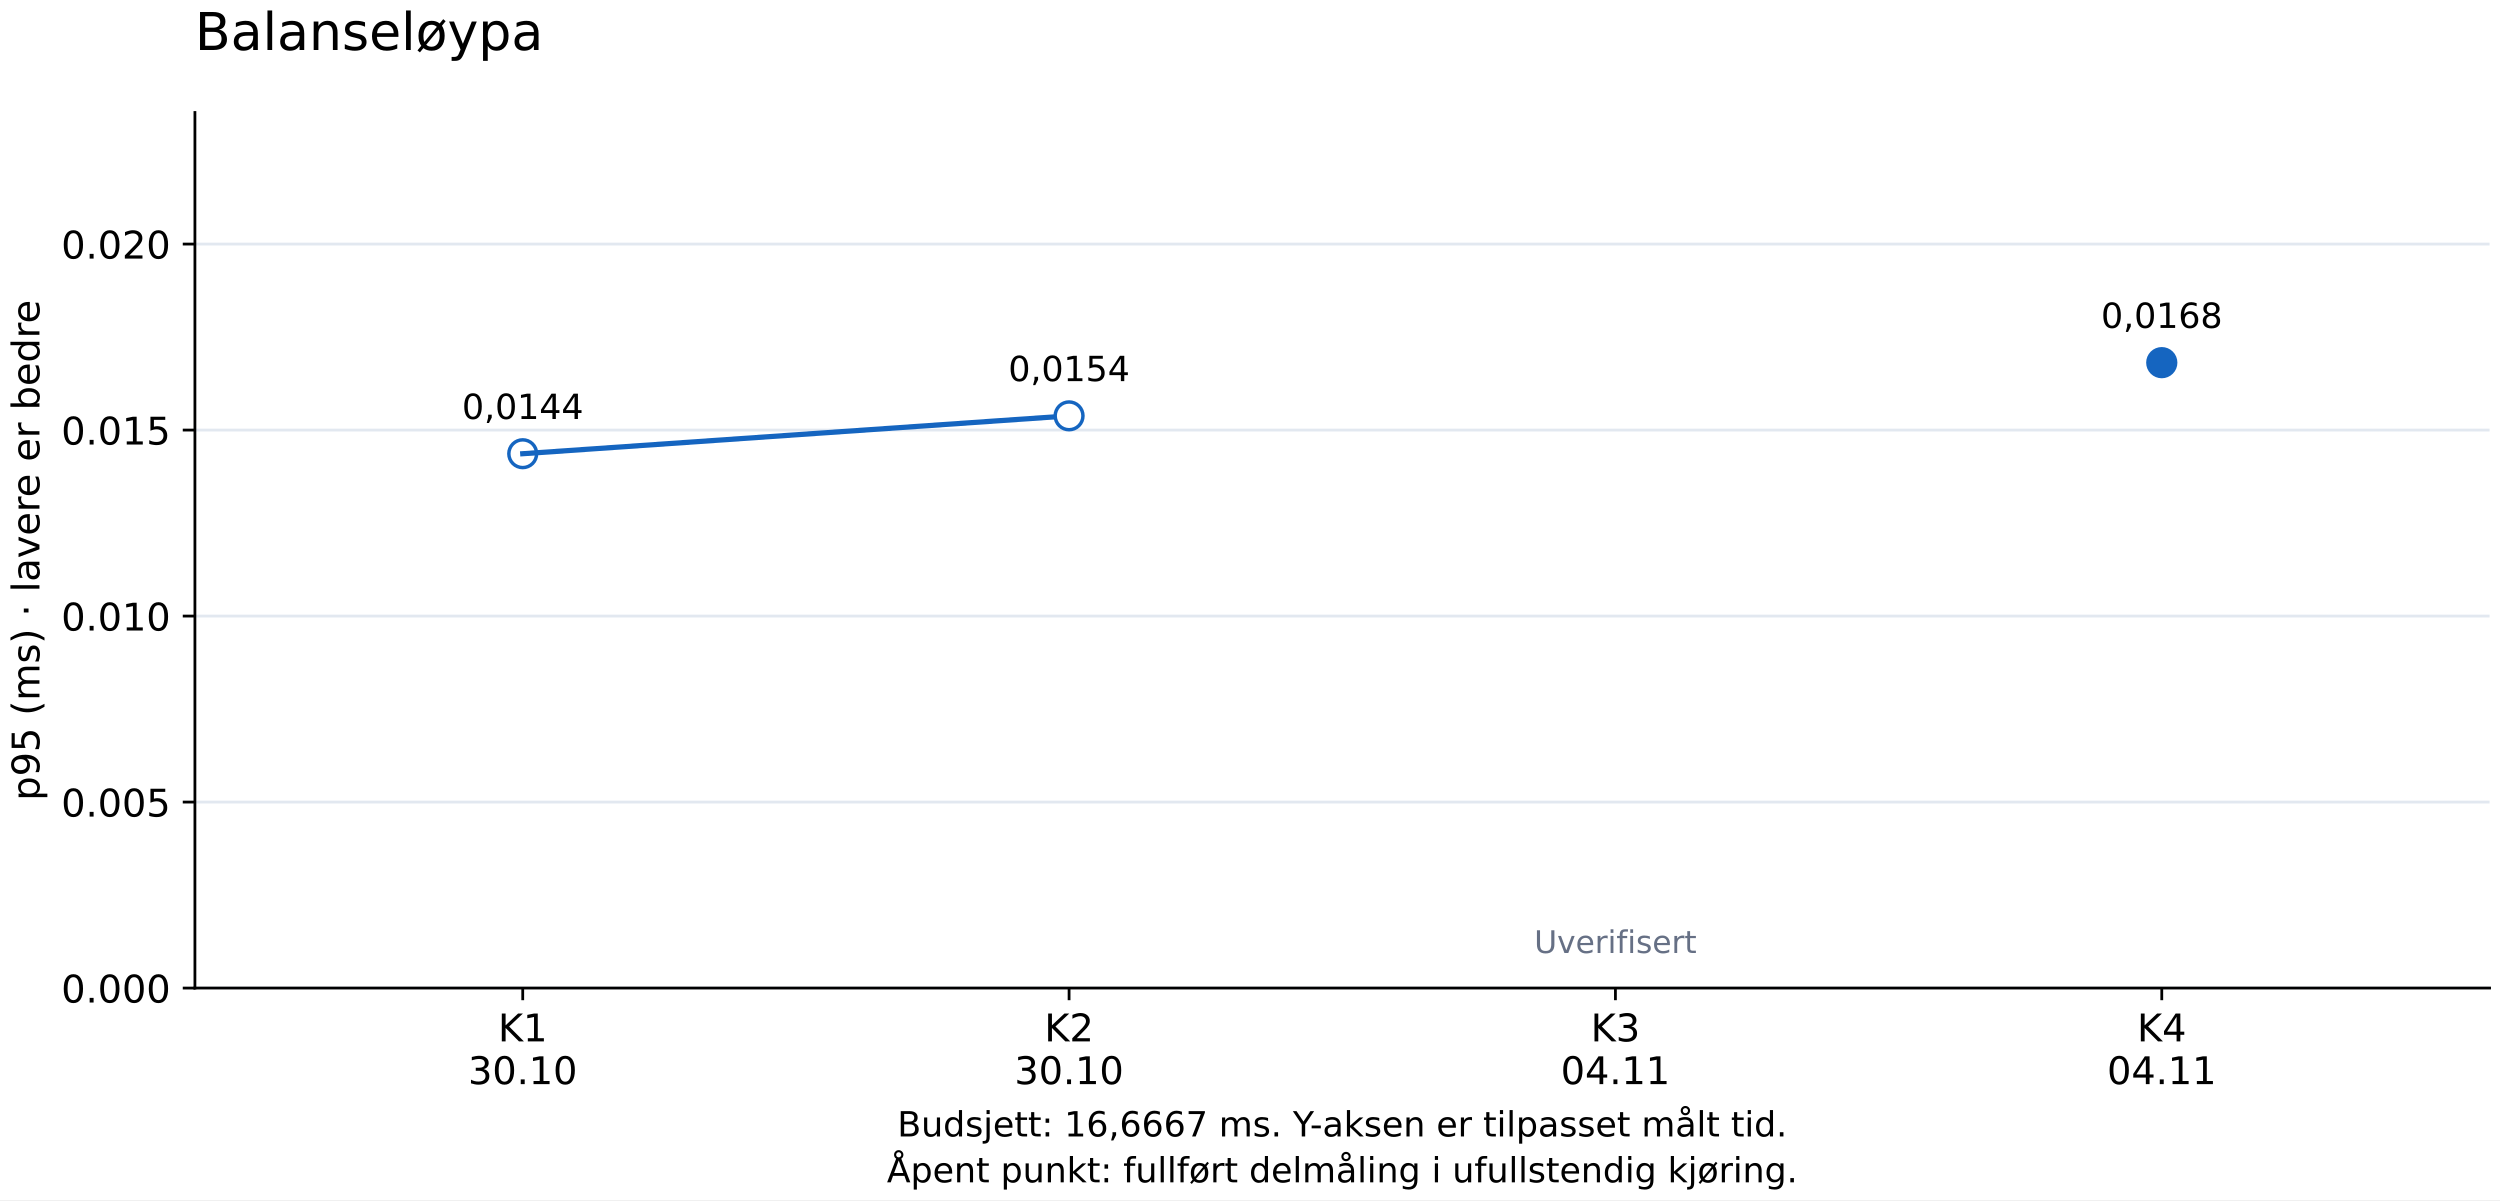
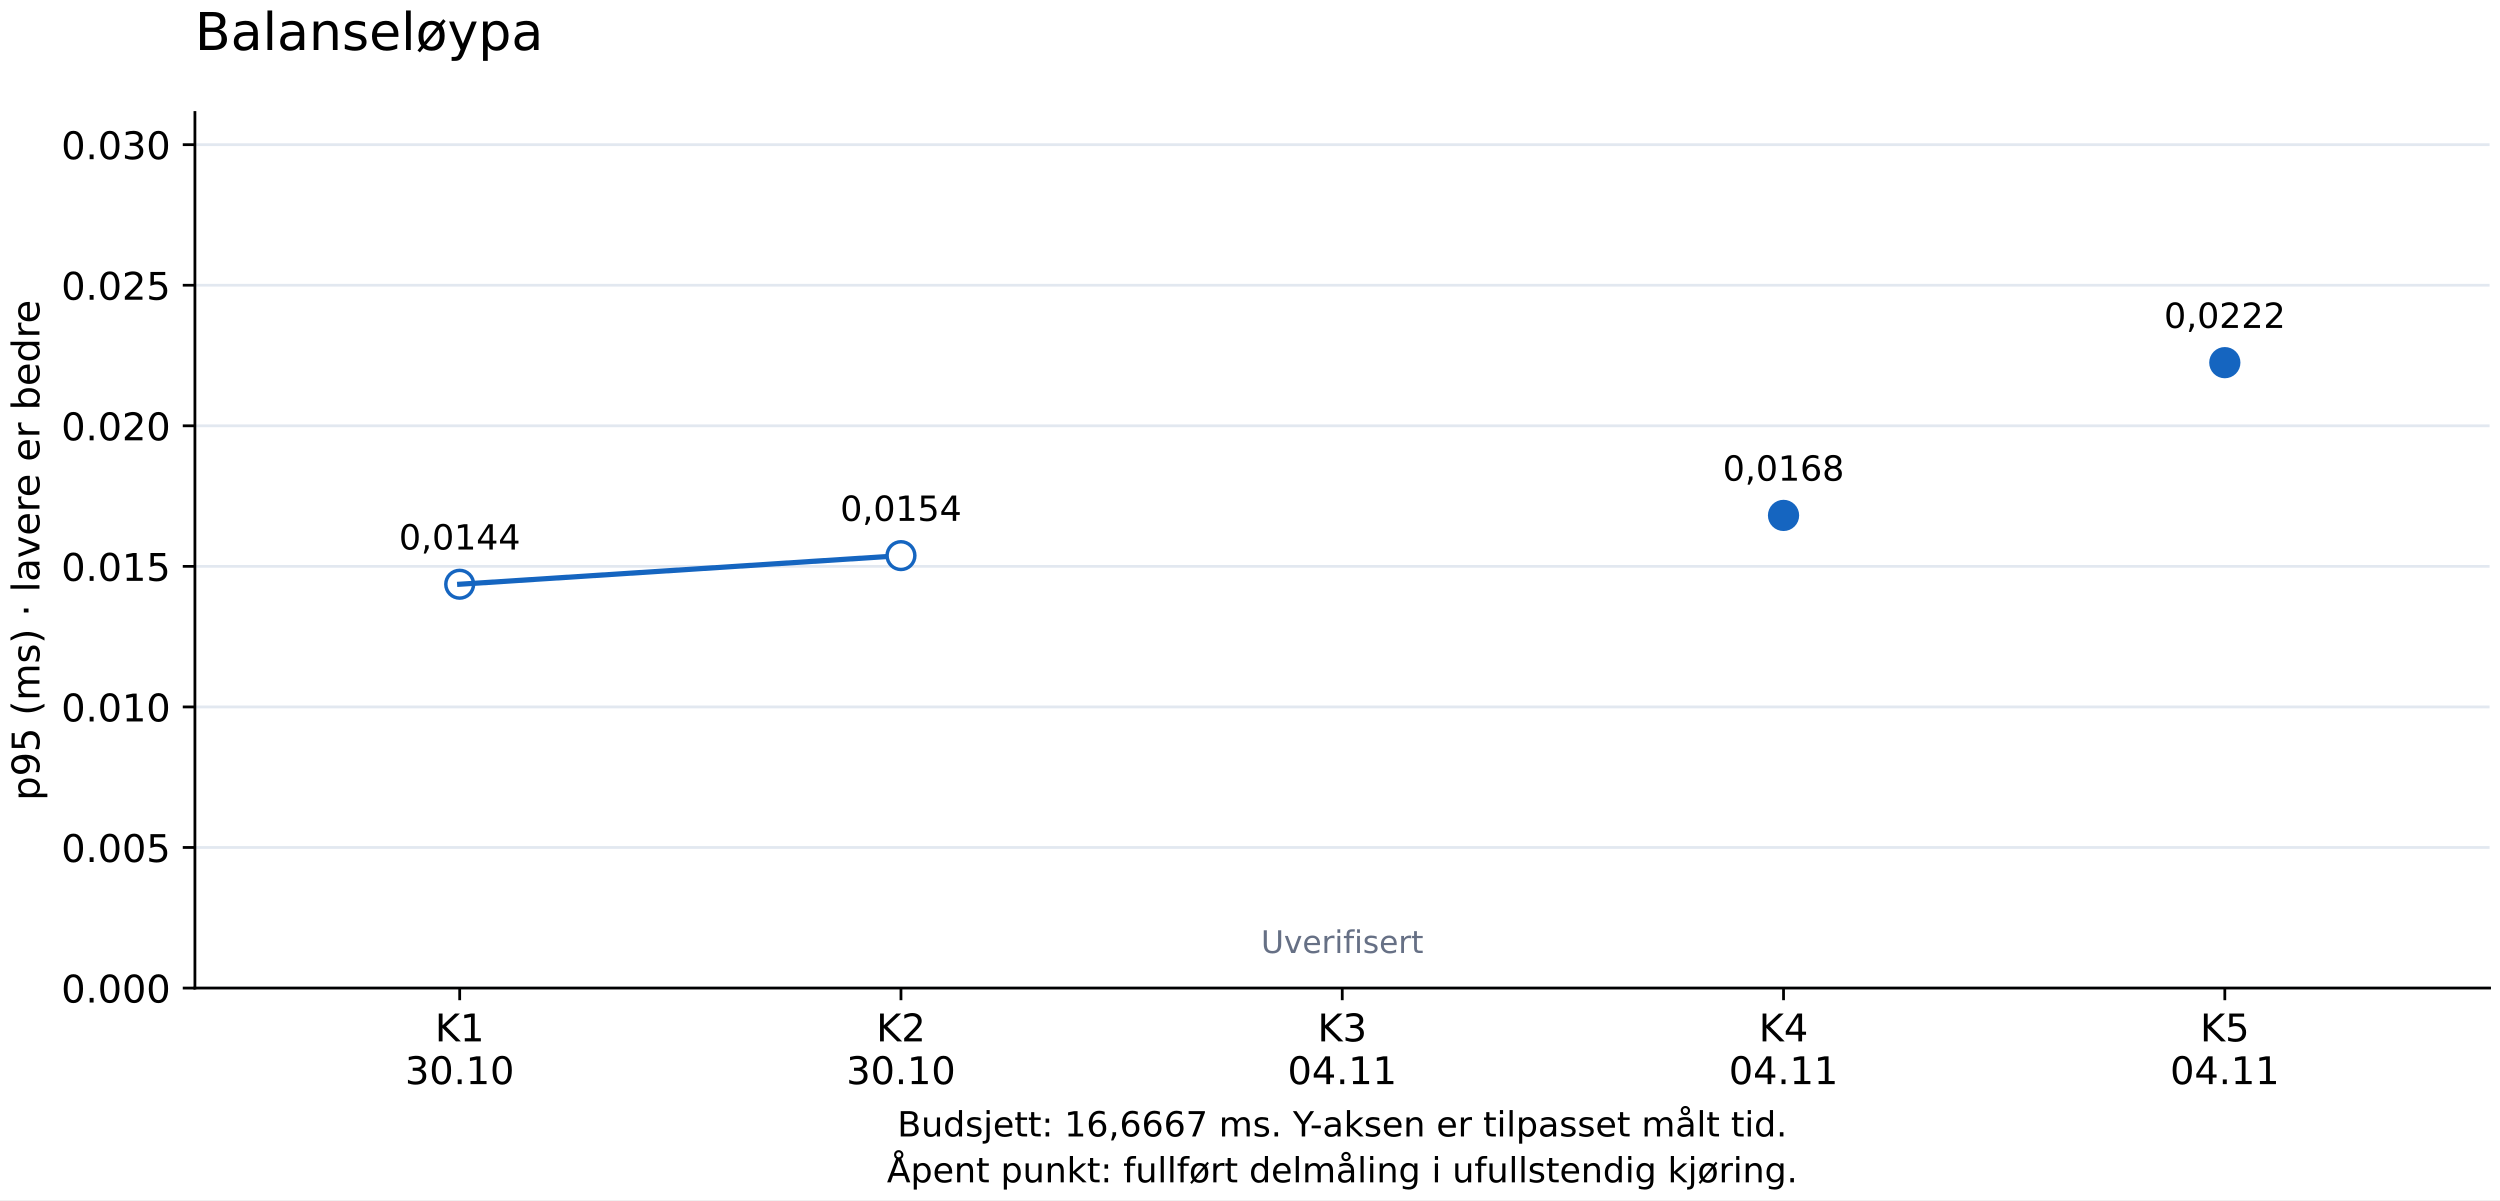
<svg xmlns="http://www.w3.org/2000/svg" xmlns:xlink="http://www.w3.org/1999/xlink" width="720pt" height="345.6pt" viewBox="0 0 720 345.6" version="1.1">
  <defs>
    <style type="text/css">*{stroke-linejoin: round; stroke-linecap: butt}</style>
  </defs>
  <g id="figure_1">
    <g id="patch_1">
      <path d="M 0 345.6  L 720 345.6  L 720 0  L 0 0  z " style="fill: #ffffff" />
    </g>
    <g id="axes_1">
      <g id="patch_2">
        <path d="M 56.137 284.558  L 717 284.558  L 717 32.398  L 56.137 32.398  z " style="fill: #ffffff" />
      </g>
      <g id="matplotlib.axis_1">
        <g id="xtick_1">
          <g id="line2d_1">
            <defs>
              <path id="m3a9fe52da0" d="M 0 0  L 0 3.5  " style="stroke: #000000; stroke-width: 0.8" />
            </defs>
            <g>
-               <use xlink:href="#m3a9fe52da0" x="150.546" y="284.558" style="stroke: #000000; stroke-width: 0.8" />
+               <use xlink:href="#m3a9fe52da0" x="132.39" y="284.558" style="stroke: #000000; stroke-width: 0.8" />
            </g>
          </g>
          <g id="text_1">
-             <text style="font-size: 11px; font-family: 'DejaVu Sans'" transform="translate(143.4399 299.9161)">K1</text>
-             <text style="font-size: 11px; font-family: 'DejaVu Sans'" transform="translate(134.8006 312.2337)">30.10</text>
+             <text style="font-size: 11px; font-family: 'DejaVu Sans'" transform="translate(125.2843 299.9161)">K1</text>
+             <text style="font-size: 11px; font-family: 'DejaVu Sans'" transform="translate(116.645 312.2337)">30.10</text>
          </g>
        </g>
        <g id="xtick_2">
          <g id="line2d_2">
            <g>
-               <use xlink:href="#m3a9fe52da0" x="307.894" y="284.558" style="stroke: #000000; stroke-width: 0.8" />
+               <use xlink:href="#m3a9fe52da0" x="259.479" y="284.558" style="stroke: #000000; stroke-width: 0.8" />
            </g>
          </g>
          <g id="text_2">
-             <text style="font-size: 11px; font-family: 'DejaVu Sans'" transform="translate(300.7881 299.9161)">K2</text>
-             <text style="font-size: 11px; font-family: 'DejaVu Sans'" transform="translate(292.1488 312.2337)">30.10</text>
+             <text style="font-size: 11px; font-family: 'DejaVu Sans'" transform="translate(252.3733 299.9161)">K2</text>
+             <text style="font-size: 11px; font-family: 'DejaVu Sans'" transform="translate(243.734 312.2337)">30.10</text>
          </g>
        </g>
        <g id="xtick_3">
          <g id="line2d_3">
            <g>
-               <use xlink:href="#m3a9fe52da0" x="465.243" y="284.558" style="stroke: #000000; stroke-width: 0.8" />
+               <use xlink:href="#m3a9fe52da0" x="386.568" y="284.558" style="stroke: #000000; stroke-width: 0.8" />
            </g>
          </g>
          <g id="text_3">
-             <text style="font-size: 11px; font-family: 'DejaVu Sans'" transform="translate(458.1364 299.9161)">K3</text>
-             <text style="font-size: 11px; font-family: 'DejaVu Sans'" transform="translate(449.4971 312.2337)">04.11</text>
+             <text style="font-size: 11px; font-family: 'DejaVu Sans'" transform="translate(379.4623 299.9161)">K3</text>
+             <text style="font-size: 11px; font-family: 'DejaVu Sans'" transform="translate(370.823 312.2337)">04.11</text>
          </g>
        </g>
        <g id="xtick_4">
          <g id="line2d_4">
            <g>
-               <use xlink:href="#m3a9fe52da0" x="622.591" y="284.558" style="stroke: #000000; stroke-width: 0.8" />
+               <use xlink:href="#m3a9fe52da0" x="513.657" y="284.558" style="stroke: #000000; stroke-width: 0.8" />
            </g>
          </g>
          <g id="text_4">
-             <text style="font-size: 11px; font-family: 'DejaVu Sans'" transform="translate(615.4846 299.9161)">K4</text>
-             <text style="font-size: 11px; font-family: 'DejaVu Sans'" transform="translate(606.8453 312.2337)">04.11</text>
-           </g>
-         </g>
-         <g id="text_5">
+             <text style="font-size: 11px; font-family: 'DejaVu Sans'" transform="translate(506.5512 299.9161)">K4</text>
+             <text style="font-size: 11px; font-family: 'DejaVu Sans'" transform="translate(497.9119 312.2337)">04.11</text>
+           </g>
+         </g>
+         <g id="xtick_5">
+           <g id="line2d_5">
+             <g>
+               <use xlink:href="#m3a9fe52da0" x="640.746" y="284.558" style="stroke: #000000; stroke-width: 0.8" />
+             </g>
+           </g>
+           <g id="text_5">
+             <text style="font-size: 11px; font-family: 'DejaVu Sans'" transform="translate(633.6402 299.9161)">K5</text>
+             <text style="font-size: 11px; font-family: 'DejaVu Sans'" transform="translate(625.0009 312.2337)">04.11</text>
+           </g>
+         </g>
+         <g id="text_6">
          <text style="font-size: 10px; font-family: 'DejaVu Sans'" transform="translate(258.4317 327.301)">Budsjett: 16,6667 ms. Y-aksen er tilpasset målt tid.</text>
          <text style="font-size: 10px; font-family: 'DejaVu Sans'" transform="translate(255.4122 340.5201)">Åpent punkt: fullført delmåling i ufullstendig kjøring.</text>
        </g>
      </g>
      <g id="matplotlib.axis_2">
        <g id="ytick_1">
-           <g id="line2d_5">
-             <path d="M 56.137 284.558  L 717 284.558  " clip-path="url(#pd9fed066c4)" style="fill: none; stroke: #e2e8f0; stroke-width: 0.8; stroke-linecap: square" />
-           </g>
          <g id="line2d_6">
+             <path d="M 56.137 284.558  L 717 284.558  " clip-path="url(#p6524d52d95)" style="fill: none; stroke: #e2e8f0; stroke-width: 0.8; stroke-linecap: square" />
+           </g>
+           <g id="line2d_7">
            <defs>
              <path id="m56f8623be5" d="M 0 0  L -3.5 0  " style="stroke: #000000; stroke-width: 0.8" />
            </defs>
            <g>
              <use xlink:href="#m56f8623be5" x="56.137" y="284.558" style="stroke: #000000; stroke-width: 0.8" />
            </g>
          </g>
-           <g id="text_6">
+           <g id="text_7">
            <text style="font-size: 11px; font-family: 'DejaVu Sans'; text-anchor: end" x="49.137" y="288.737" transform="rotate(-0 49.13712 288.7369)">0.000</text>
          </g>
        </g>
        <g id="ytick_2">
-           <g id="line2d_7">
-             <path d="M 56.137 230.991  L 717 230.991  " clip-path="url(#pd9fed066c4)" style="fill: none; stroke: #e2e8f0; stroke-width: 0.8; stroke-linecap: square" />
-           </g>
          <g id="line2d_8">
-             <g>
-               <use xlink:href="#m56f8623be5" x="56.137" y="230.991" style="stroke: #000000; stroke-width: 0.8" />
-             </g>
-           </g>
-           <g id="text_7">
-             <text style="font-size: 11px; font-family: 'DejaVu Sans'; text-anchor: end" x="49.137" y="235.17" transform="rotate(-0 49.13712 235.1698)">0.005</text>
+             <path d="M 56.137 244.075  L 717 244.075  " clip-path="url(#p6524d52d95)" style="fill: none; stroke: #e2e8f0; stroke-width: 0.8; stroke-linecap: square" />
+           </g>
+           <g id="line2d_9">
+             <g>
+               <use xlink:href="#m56f8623be5" x="56.137" y="244.075" style="stroke: #000000; stroke-width: 0.8" />
+             </g>
+           </g>
+           <g id="text_8">
+             <text style="font-size: 11px; font-family: 'DejaVu Sans'; text-anchor: end" x="49.137" y="248.255" transform="rotate(-0 49.13712 248.2546)">0.005</text>
          </g>
        </g>
        <g id="ytick_3">
-           <g id="line2d_9">
-             <path d="M 56.137 177.423  L 717 177.423  " clip-path="url(#pd9fed066c4)" style="fill: none; stroke: #e2e8f0; stroke-width: 0.8; stroke-linecap: square" />
-           </g>
          <g id="line2d_10">
-             <g>
-               <use xlink:href="#m56f8623be5" x="56.137" y="177.423" style="stroke: #000000; stroke-width: 0.8" />
-             </g>
-           </g>
-           <g id="text_8">
-             <text style="font-size: 11px; font-family: 'DejaVu Sans'; text-anchor: end" x="49.137" y="181.603" transform="rotate(-0 49.13712 181.6026)">0.010</text>
+             <path d="M 56.137 203.593  L 717 203.593  " clip-path="url(#p6524d52d95)" style="fill: none; stroke: #e2e8f0; stroke-width: 0.8; stroke-linecap: square" />
+           </g>
+           <g id="line2d_11">
+             <g>
+               <use xlink:href="#m56f8623be5" x="56.137" y="203.593" style="stroke: #000000; stroke-width: 0.8" />
+             </g>
+           </g>
+           <g id="text_9">
+             <text style="font-size: 11px; font-family: 'DejaVu Sans'; text-anchor: end" x="49.137" y="207.772" transform="rotate(-0 49.13712 207.7722)">0.010</text>
          </g>
        </g>
        <g id="ytick_4">
-           <g id="line2d_11">
-             <path d="M 56.137 123.856  L 717 123.856  " clip-path="url(#pd9fed066c4)" style="fill: none; stroke: #e2e8f0; stroke-width: 0.8; stroke-linecap: square" />
-           </g>
          <g id="line2d_12">
-             <g>
-               <use xlink:href="#m56f8623be5" x="56.137" y="123.856" style="stroke: #000000; stroke-width: 0.8" />
-             </g>
-           </g>
-           <g id="text_9">
-             <text style="font-size: 11px; font-family: 'DejaVu Sans'; text-anchor: end" x="49.137" y="128.035" transform="rotate(-0 49.13712 128.0355)">0.015</text>
+             <path d="M 56.137 163.111  L 717 163.111  " clip-path="url(#p6524d52d95)" style="fill: none; stroke: #e2e8f0; stroke-width: 0.8; stroke-linecap: square" />
+           </g>
+           <g id="line2d_13">
+             <g>
+               <use xlink:href="#m56f8623be5" x="56.137" y="163.111" style="stroke: #000000; stroke-width: 0.8" />
+             </g>
+           </g>
+           <g id="text_10">
+             <text style="font-size: 11px; font-family: 'DejaVu Sans'; text-anchor: end" x="49.137" y="167.29" transform="rotate(-0 49.13712 167.2898)">0.015</text>
          </g>
        </g>
        <g id="ytick_5">
-           <g id="line2d_13">
-             <path d="M 56.137 70.289  L 717 70.289  " clip-path="url(#pd9fed066c4)" style="fill: none; stroke: #e2e8f0; stroke-width: 0.8; stroke-linecap: square" />
-           </g>
          <g id="line2d_14">
-             <g>
-               <use xlink:href="#m56f8623be5" x="56.137" y="70.289" style="stroke: #000000; stroke-width: 0.8" />
-             </g>
-           </g>
-           <g id="text_10">
-             <text style="font-size: 11px; font-family: 'DejaVu Sans'; text-anchor: end" x="49.137" y="74.468" transform="rotate(-0 49.13712 74.4683)">0.020</text>
-           </g>
-         </g>
-         <g id="text_11">
+             <path d="M 56.137 122.628  L 717 122.628  " clip-path="url(#p6524d52d95)" style="fill: none; stroke: #e2e8f0; stroke-width: 0.8; stroke-linecap: square" />
+           </g>
+           <g id="line2d_15">
+             <g>
+               <use xlink:href="#m56f8623be5" x="56.137" y="122.628" style="stroke: #000000; stroke-width: 0.8" />
+             </g>
+           </g>
+           <g id="text_11">
+             <text style="font-size: 11px; font-family: 'DejaVu Sans'; text-anchor: end" x="49.137" y="126.807" transform="rotate(-0 49.13712 126.8074)">0.020</text>
+           </g>
+         </g>
+         <g id="ytick_6">
+           <g id="line2d_16">
+             <path d="M 56.137 82.146  L 717 82.146  " clip-path="url(#p6524d52d95)" style="fill: none; stroke: #e2e8f0; stroke-width: 0.8; stroke-linecap: square" />
+           </g>
+           <g id="line2d_17">
+             <g>
+               <use xlink:href="#m56f8623be5" x="56.137" y="82.146" style="stroke: #000000; stroke-width: 0.8" />
+             </g>
+           </g>
+           <g id="text_12">
+             <text style="font-size: 11px; font-family: 'DejaVu Sans'; text-anchor: end" x="49.137" y="86.325" transform="rotate(-0 49.13712 86.32503)">0.025</text>
+           </g>
+         </g>
+         <g id="ytick_7">
+           <g id="line2d_18">
+             <path d="M 56.137 41.664  L 717 41.664  " clip-path="url(#p6524d52d95)" style="fill: none; stroke: #e2e8f0; stroke-width: 0.8; stroke-linecap: square" />
+           </g>
+           <g id="line2d_19">
+             <g>
+               <use xlink:href="#m56f8623be5" x="56.137" y="41.664" style="stroke: #000000; stroke-width: 0.8" />
+             </g>
+           </g>
+           <g id="text_13">
+             <text style="font-size: 11px; font-family: 'DejaVu Sans'; text-anchor: end" x="49.137" y="45.843" transform="rotate(-0 49.13712 45.84264)">0.030</text>
+           </g>
+         </g>
+         <g id="text_14">
          <text style="font-size: 11px; font-family: 'DejaVu Sans'; text-anchor: middle" x="11.359" y="158.478" transform="rotate(-90 11.35852 158.4778)">p95 (ms) · lavere er bedre</text>
        </g>
      </g>
-       <g id="line2d_15">
-         <path d="M 150.546 130.67  " clip-path="url(#pd9fed066c4)" style="fill: none; stroke: #1565c0; stroke-width: 1.5; stroke-linecap: square" />
+       <g id="line2d_20">
+         <path d="M 132.39 168.26  " clip-path="url(#p6524d52d95)" style="fill: none; stroke: #1565c0; stroke-width: 1.5; stroke-linecap: square" />
        <defs>
          <path id="mcfa522ccff" d="M 0 4  C 1.061 4 2.078 3.579 2.828 2.828  C 3.579 2.078 4 1.061 4 0  C 4 -1.061 3.579 -2.078 2.828 -2.828  C 2.078 -3.579 1.061 -4 0 -4  C -1.061 -4 -2.078 -3.579 -2.828 -2.828  C -3.579 -2.078 -4 -1.061 -4 0  C -4 1.061 -3.579 2.078 -2.828 2.828  C -2.078 3.579 -1.061 4 0 4  z " style="stroke: #1565c0" />
        </defs>
-         <g clip-path="url(#pd9fed066c4)">
-           <use xlink:href="#mcfa522ccff" x="150.546" y="130.67" style="fill: #ffffff; stroke: #1565c0" />
-         </g>
-       </g>
-       <g id="line2d_16">
-         <path d="M 150.546 130.67  L 307.894 119.764  " clip-path="url(#pd9fed066c4)" style="fill: none; stroke: #1565c0; stroke-width: 1.5; stroke-linecap: square" />
-       </g>
-       <g id="line2d_17">
-         <path d="M 307.894 119.764  " clip-path="url(#pd9fed066c4)" style="fill: none; stroke: #1565c0; stroke-width: 1.5; stroke-linecap: square" />
-         <g clip-path="url(#pd9fed066c4)">
-           <use xlink:href="#mcfa522ccff" x="307.894" y="119.764" style="fill: #ffffff; stroke: #1565c0" />
-         </g>
-       </g>
-       <g id="line2d_18">
-         <path d="M 622.591 104.444  " clip-path="url(#pd9fed066c4)" style="fill: none; stroke: #1565c0; stroke-width: 1.5; stroke-linecap: square" />
+         <g clip-path="url(#p6524d52d95)">
+           <use xlink:href="#mcfa522ccff" x="132.39" y="168.26" style="fill: #ffffff; stroke: #1565c0" />
+         </g>
+       </g>
+       <g id="line2d_21">
+         <path d="M 132.39 168.26  L 259.479 160.018  " clip-path="url(#p6524d52d95)" style="fill: none; stroke: #1565c0; stroke-width: 1.5; stroke-linecap: square" />
+       </g>
+       <g id="line2d_22">
+         <path d="M 259.479 160.018  " clip-path="url(#p6524d52d95)" style="fill: none; stroke: #1565c0; stroke-width: 1.5; stroke-linecap: square" />
+         <g clip-path="url(#p6524d52d95)">
+           <use xlink:href="#mcfa522ccff" x="259.479" y="160.018" style="fill: #ffffff; stroke: #1565c0" />
+         </g>
+       </g>
+       <g id="line2d_23">
+         <path d="M 513.657 148.44  " clip-path="url(#p6524d52d95)" style="fill: none; stroke: #1565c0; stroke-width: 1.5; stroke-linecap: square" />
        <defs>
          <path id="mcbb12d0c3e" d="M 0 4  C 1.061 4 2.078 3.579 2.828 2.828  C 3.579 2.078 4 1.061 4 0  C 4 -1.061 3.579 -2.078 2.828 -2.828  C 2.078 -3.579 1.061 -4 0 -4  C -1.061 -4 -2.078 -3.579 -2.828 -2.828  C -3.579 -2.078 -4 -1.061 -4 0  C -4 1.061 -3.579 2.078 -2.828 2.828  C -2.078 3.579 -1.061 4 0 4  z " style="stroke: #1565c0" />
        </defs>
-         <g clip-path="url(#pd9fed066c4)">
-           <use xlink:href="#mcbb12d0c3e" x="622.591" y="104.444" style="fill: #1565c0; stroke: #1565c0" />
+         <g clip-path="url(#p6524d52d95)">
+           <use xlink:href="#mcbb12d0c3e" x="513.657" y="148.44" style="fill: #1565c0; stroke: #1565c0" />
+         </g>
+       </g>
+       <g id="line2d_24">
+         <path d="M 640.746 104.444  " clip-path="url(#p6524d52d95)" style="fill: none; stroke: #1565c0; stroke-width: 1.5; stroke-linecap: square" />
+         <g clip-path="url(#p6524d52d95)">
+           <use xlink:href="#mcbb12d0c3e" x="640.746" y="104.444" style="fill: #1565c0; stroke: #1565c0" />
        </g>
      </g>
      <g id="patch_3">
        <path d="M 56.137 284.558  L 56.137 32.398  " style="fill: none; stroke: #000000; stroke-width: 0.8; stroke-linejoin: miter; stroke-linecap: square" />
      </g>
      <g id="patch_4">
        <path d="M 56.137 284.558  L 717 284.558  " style="fill: none; stroke: #000000; stroke-width: 0.8; stroke-linejoin: miter; stroke-linecap: square" />
      </g>
-       <g id="text_12">
-         <text style="font-size: 10px; font-family: 'DejaVu Sans'; text-anchor: middle" x="150.546" y="120.67" transform="rotate(-0 150.5461 120.6701)">0,0144</text>
-       </g>
-       <g id="text_13">
-         <text style="font-size: 10px; font-family: 'DejaVu Sans'; text-anchor: middle" x="307.894" y="109.764" transform="rotate(-0 307.8943 109.7638)">0,0154</text>
-       </g>
-       <g id="text_14">
-         <text style="font-size: 9px; font-family: 'DejaVu Sans'; text-anchor: middle; fill: #667085" x="465.243" y="274.471" transform="rotate(-0 465.2426 274.4714)">Uverifisert</text>
-       </g>
      <g id="text_15">
-         <text style="font-size: 10px; font-family: 'DejaVu Sans'; text-anchor: middle" x="622.591" y="94.444" transform="rotate(-0 622.5908 94.44358)">0,0168</text>
+         <text style="font-size: 10px; font-family: 'DejaVu Sans'; text-anchor: middle" x="132.39" y="158.26" transform="rotate(-0 132.3905 158.26)">0,0144</text>
      </g>
      <g id="text_16">
+         <text style="font-size: 10px; font-family: 'DejaVu Sans'; text-anchor: middle" x="259.479" y="150.018" transform="rotate(-0 259.4795 150.0178)">0,0154</text>
+       </g>
+       <g id="text_17">
+         <text style="font-size: 9px; font-family: 'DejaVu Sans'; text-anchor: middle; fill: #667085" x="386.568" y="274.471" transform="rotate(-0 386.5684 274.4714)">Uverifisert</text>
+       </g>
+       <g id="text_18">
+         <text style="font-size: 10px; font-family: 'DejaVu Sans'; text-anchor: middle" x="513.657" y="138.44" transform="rotate(-0 513.6574 138.4398)">0,0168</text>
+       </g>
+       <g id="text_19">
+         <text style="font-size: 10px; font-family: 'DejaVu Sans'; text-anchor: middle" x="640.746" y="94.444" transform="rotate(-0 640.7464 94.44358)">0,0222</text>
+       </g>
+       <g id="text_20">
        <text style="font-size: 15px; font-family: 'DejaVu Sans'; text-anchor: start" x="56.137" y="14.398" transform="rotate(-0 56.13712 14.3979)">Balanseløypa</text>
      </g>
    </g>
  </g>
  <defs>
-     <clipPath id="pd9fed066c4">
+     <clipPath id="p6524d52d95">
      <rect x="56.137" y="32.398" width="660.863" height="252.16" />
    </clipPath>
  </defs>
</svg>
